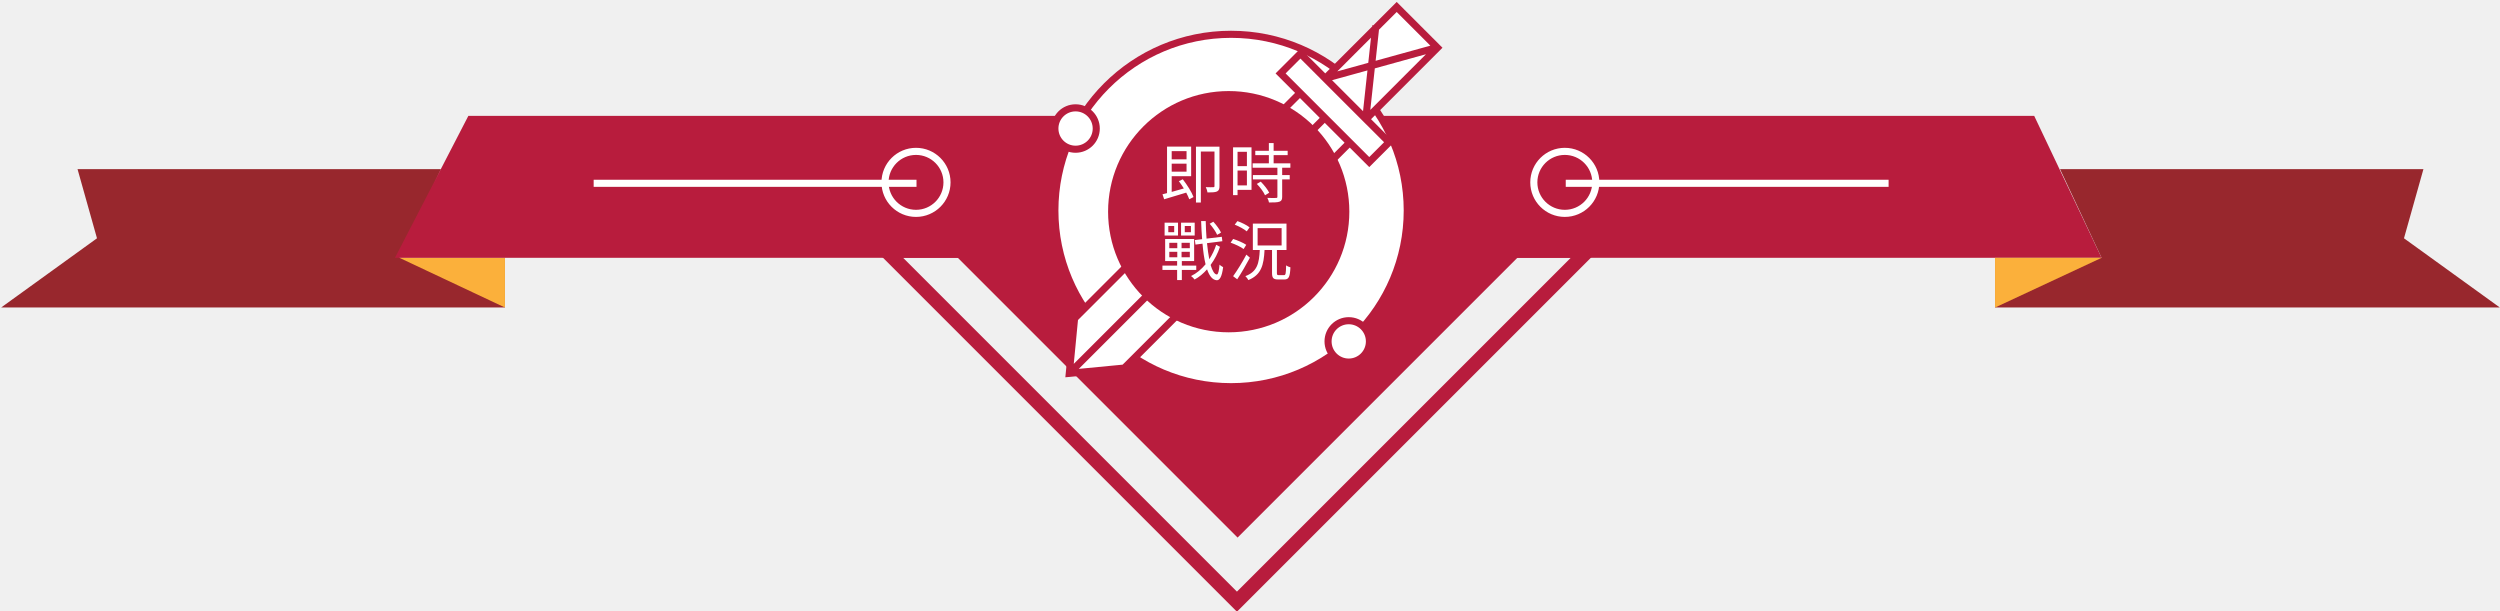
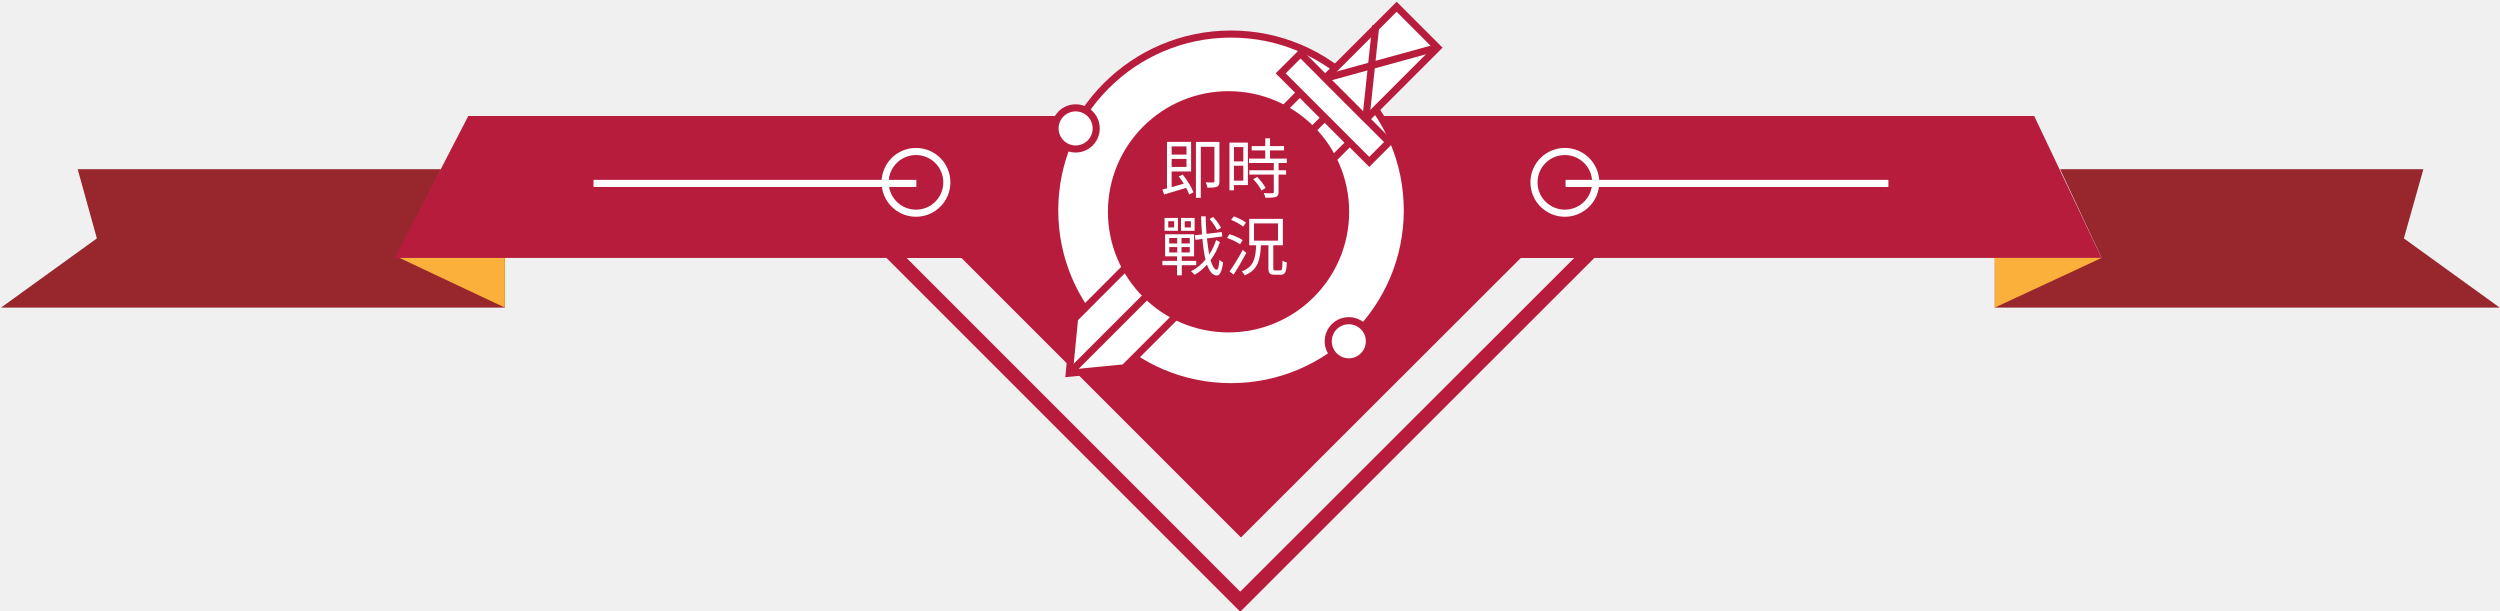
- <svg xmlns="http://www.w3.org/2000/svg" width="704.667" height="171.999" viewBox="0 0 704.667 171.999">
-   <path stroke="#B81C3D" stroke-width="4" stroke-miterlimit="10" fill="none" d="M348.65 169.59l-98.924-98.924h197.847z" />
-   <path fill="#B81C3D" d="M348.833 151.525l-82.858-82.86H431.69z" />
-   <path fill="#98272D" d="M.332 86.666h142v-14h-29.76l11.717-25H21.852l5.485 19.5z" />
-   <path fill="#FBB03B" d="M112.573 72.666l29.76 14.013V72.665z" />
-   <path fill="#B81C3D" d="M592.366 72.666H111.333l20.676-40h441.368z" />
-   <path fill="#98272D" d="M704.607 86.666H562.333v-14h30.033l-11.716-25h102.437l-5.485 19.5z" />
-   <path fill="#FBB03B" d="M592.366 72.666L562.333 86.68V72.665z" />
+ <svg xmlns="http://www.w3.org/2000/svg" viewBox="293 -21 704.7 172" enable-background="new 293 -21 704.7 172">
+   <path stroke="#B81C3D" stroke-width="4" stroke-miterlimit="10" fill="none" d="M642.6 148.6l-98.9-98.9h197.9z" />
+   <path fill="#B81C3D" d="M642.8 130.5L560 47.7h165.7z" />
+   <path fill="#98272D" d="M293.3 65.7h142v-14h-29.7l11.7-25H314.9l5.4 19.5z" />
+   <path fill="#FBB03B" d="M405.6 51.7l29.7 14v-14z" />
+   <path fill="#B81C3D" d="M885.4 51.7H404.3l20.7-40h441.4z" />
+   <path fill="#98272D" d="M997.6 65.7H855.3v-14h30.1l-11.7-25h102.4l-5.5 19.5z" />
+   <path fill="#FBB03B" d="M885.4 51.7l-30.1 14v-14z" />
  <g stroke="#fff" stroke-width="2" stroke-miterlimit="10" fill="none">
-     <circle cx="258.192" cy="51.404" r="8.737" />
-     <path d="M258.333 51.666h-91" />
+     <circle cx="551.2" cy="30.4" r="8.7" />
+     <path d="M551.3 30.7h-91" />
  </g>
  <g stroke="#fff" stroke-width="2" stroke-miterlimit="10" fill="none">
-     <circle cx="441.07" cy="51.404" r="8.737" />
-     <path d="M441.333 51.666h91" />
+     <circle cx="734.1" cy="30.4" r="8.7" />
+     <path d="M734.3 30.7h91" />
  </g>
-   <circle fill="#fff" stroke="#B81C3D" stroke-width="2" stroke-miterlimit="10" cx="346.996" cy="59.331" r="49.663" />
-   <g fill="#fff" stroke="#B81C3D" stroke-width="2" stroke-miterlimit="10">
-     <path d="M366.445 26.192l13.995 13.996-63.556 63.557-15.488 1.49 1.492-15.485zM301.396 105.236l72.047-72.047" />
-     <path d="M385.946 45.684l-24.99-24.99 5.59-5.592 24.99 24.99zM385.035 33.6L373.54 22.104l20.14-20.14 11.495 11.495zM384.96 33.564l2.854-26.366M373.536 22.1l31.52-8.715" />
+   <circle fill="#fff" stroke="#B81C3D" stroke-width="2" stroke-miterlimit="10" cx="640" cy="38.3" r="49.7" />
+   <g stroke="#B81C3D" stroke-width="2" stroke-miterlimit="10">
+     <path fill="#fff" d="M659.4 5.2l14 14-63.5 63.5-15.5 1.5 1.5-15.4z" />
+     <path fill="none" d="M594.4 84.2l72-72" />
+     <path fill="#fff" d="M659.588-5.913l24.96 24.96-5.585 5.587-24.96-24.96zM686.684-19.09L698.21-7.562 678.056 12.59 666.53 1.063z" />
+     <path fill="none" d="M678 12.6l2.8-26.4M666.5 1.1l31.6-8.7" />
  </g>
-   <circle fill="#B81C3D" cx="346.333" cy="59.668" r="34" />
-   <text transform="translate(326.964 55.637)">
-     <tspan x="0" y="0" fill="#fff" font-family="'LiGothicMed'" font-size="18.202" letter-spacing="1">即時</tspan>
-     <tspan x="0" y="21.842" fill="#fff" font-family="'LiGothicMed'" font-size="18.202" letter-spacing="1">戰況</tspan>
-   </text>
-   <circle fill="#fff" stroke="#B81C3D" stroke-width="2" stroke-miterlimit="10" cx="303.166" cy="36.229" r="5.833" />
-   <circle fill="#fff" stroke="#B81C3D" stroke-width="2" stroke-miterlimit="10" cx="380.166" cy="96.229" r="5.833" />
+   <circle fill="#B81C3D" cx="639.3" cy="38.7" r="34" />
+   <text transform="translate(619.964 33.3)" fill="#fff" font-family="'LiGothicMed'" font-size="18.202">即時</text>
+   <text transform="translate(619.964 55.142)" fill="#fff" font-family="'LiGothicMed'" font-size="18.202">戰況</text>
+   <circle fill="#fff" stroke="#B81C3D" stroke-width="2" stroke-miterlimit="10" cx="596.2" cy="15.2" r="5.8" />
+   <circle fill="#fff" stroke="#B81C3D" stroke-width="2" stroke-miterlimit="10" cx="673.2" cy="75.2" r="5.8" />
</svg>
